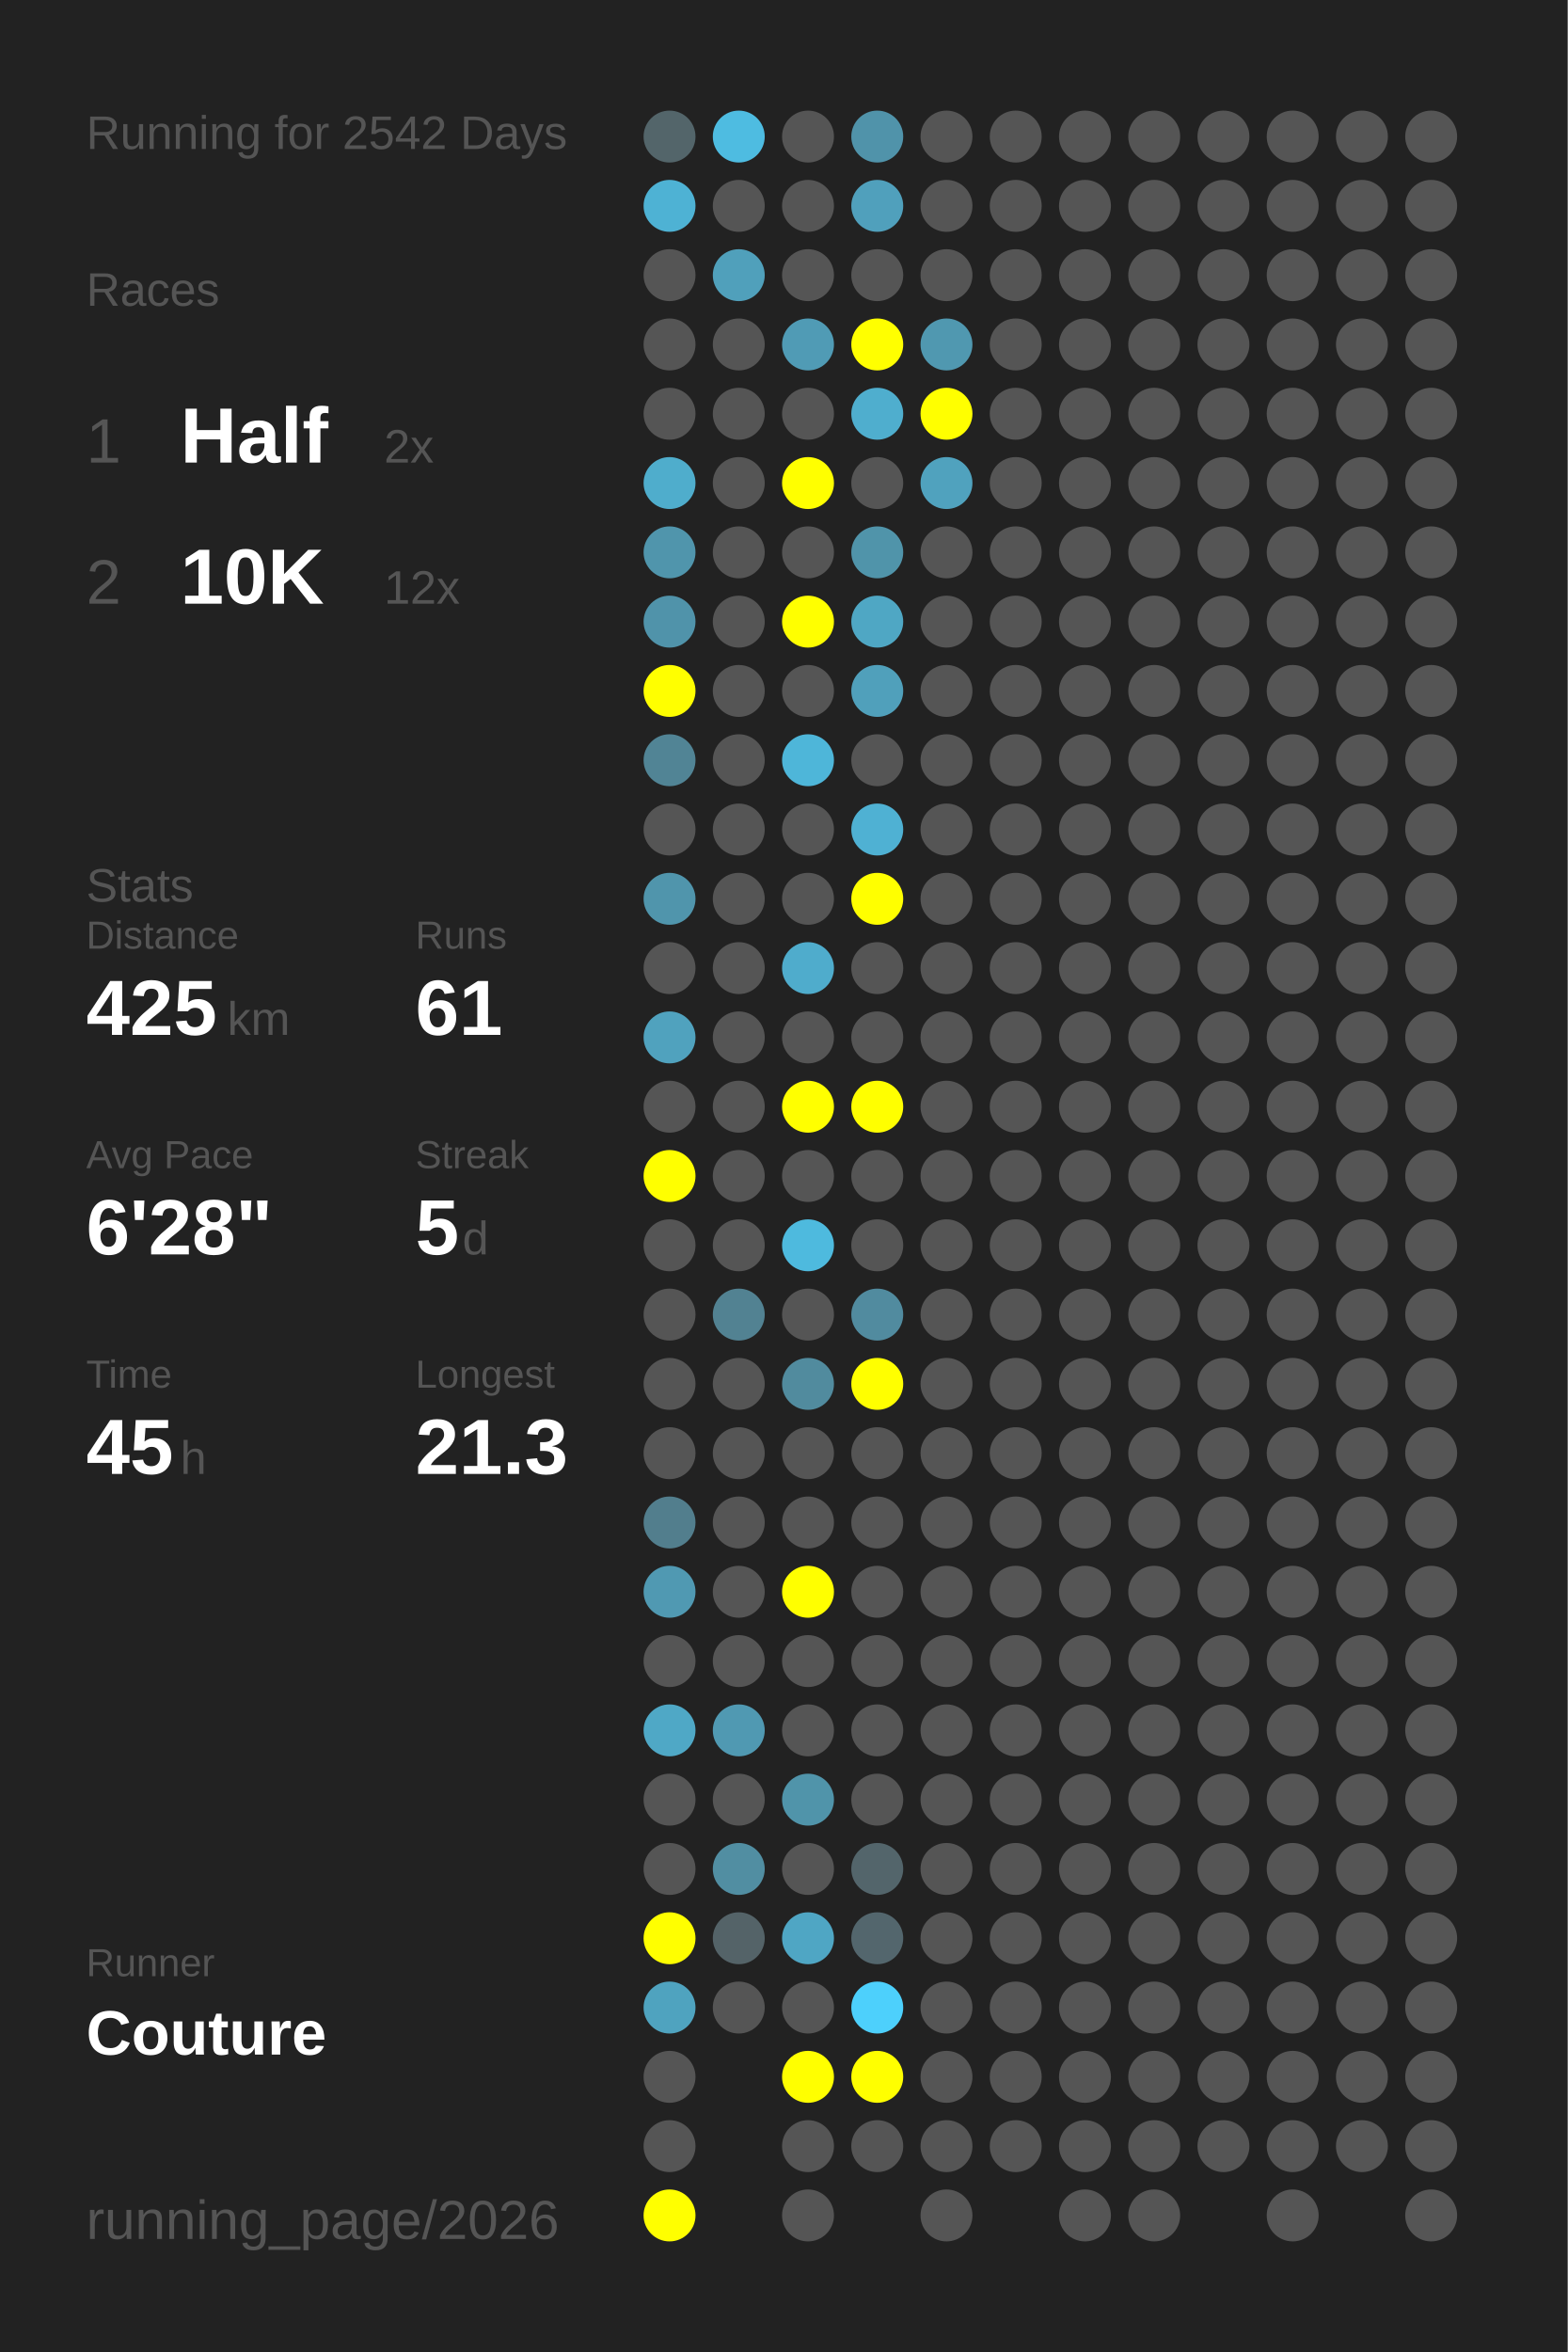
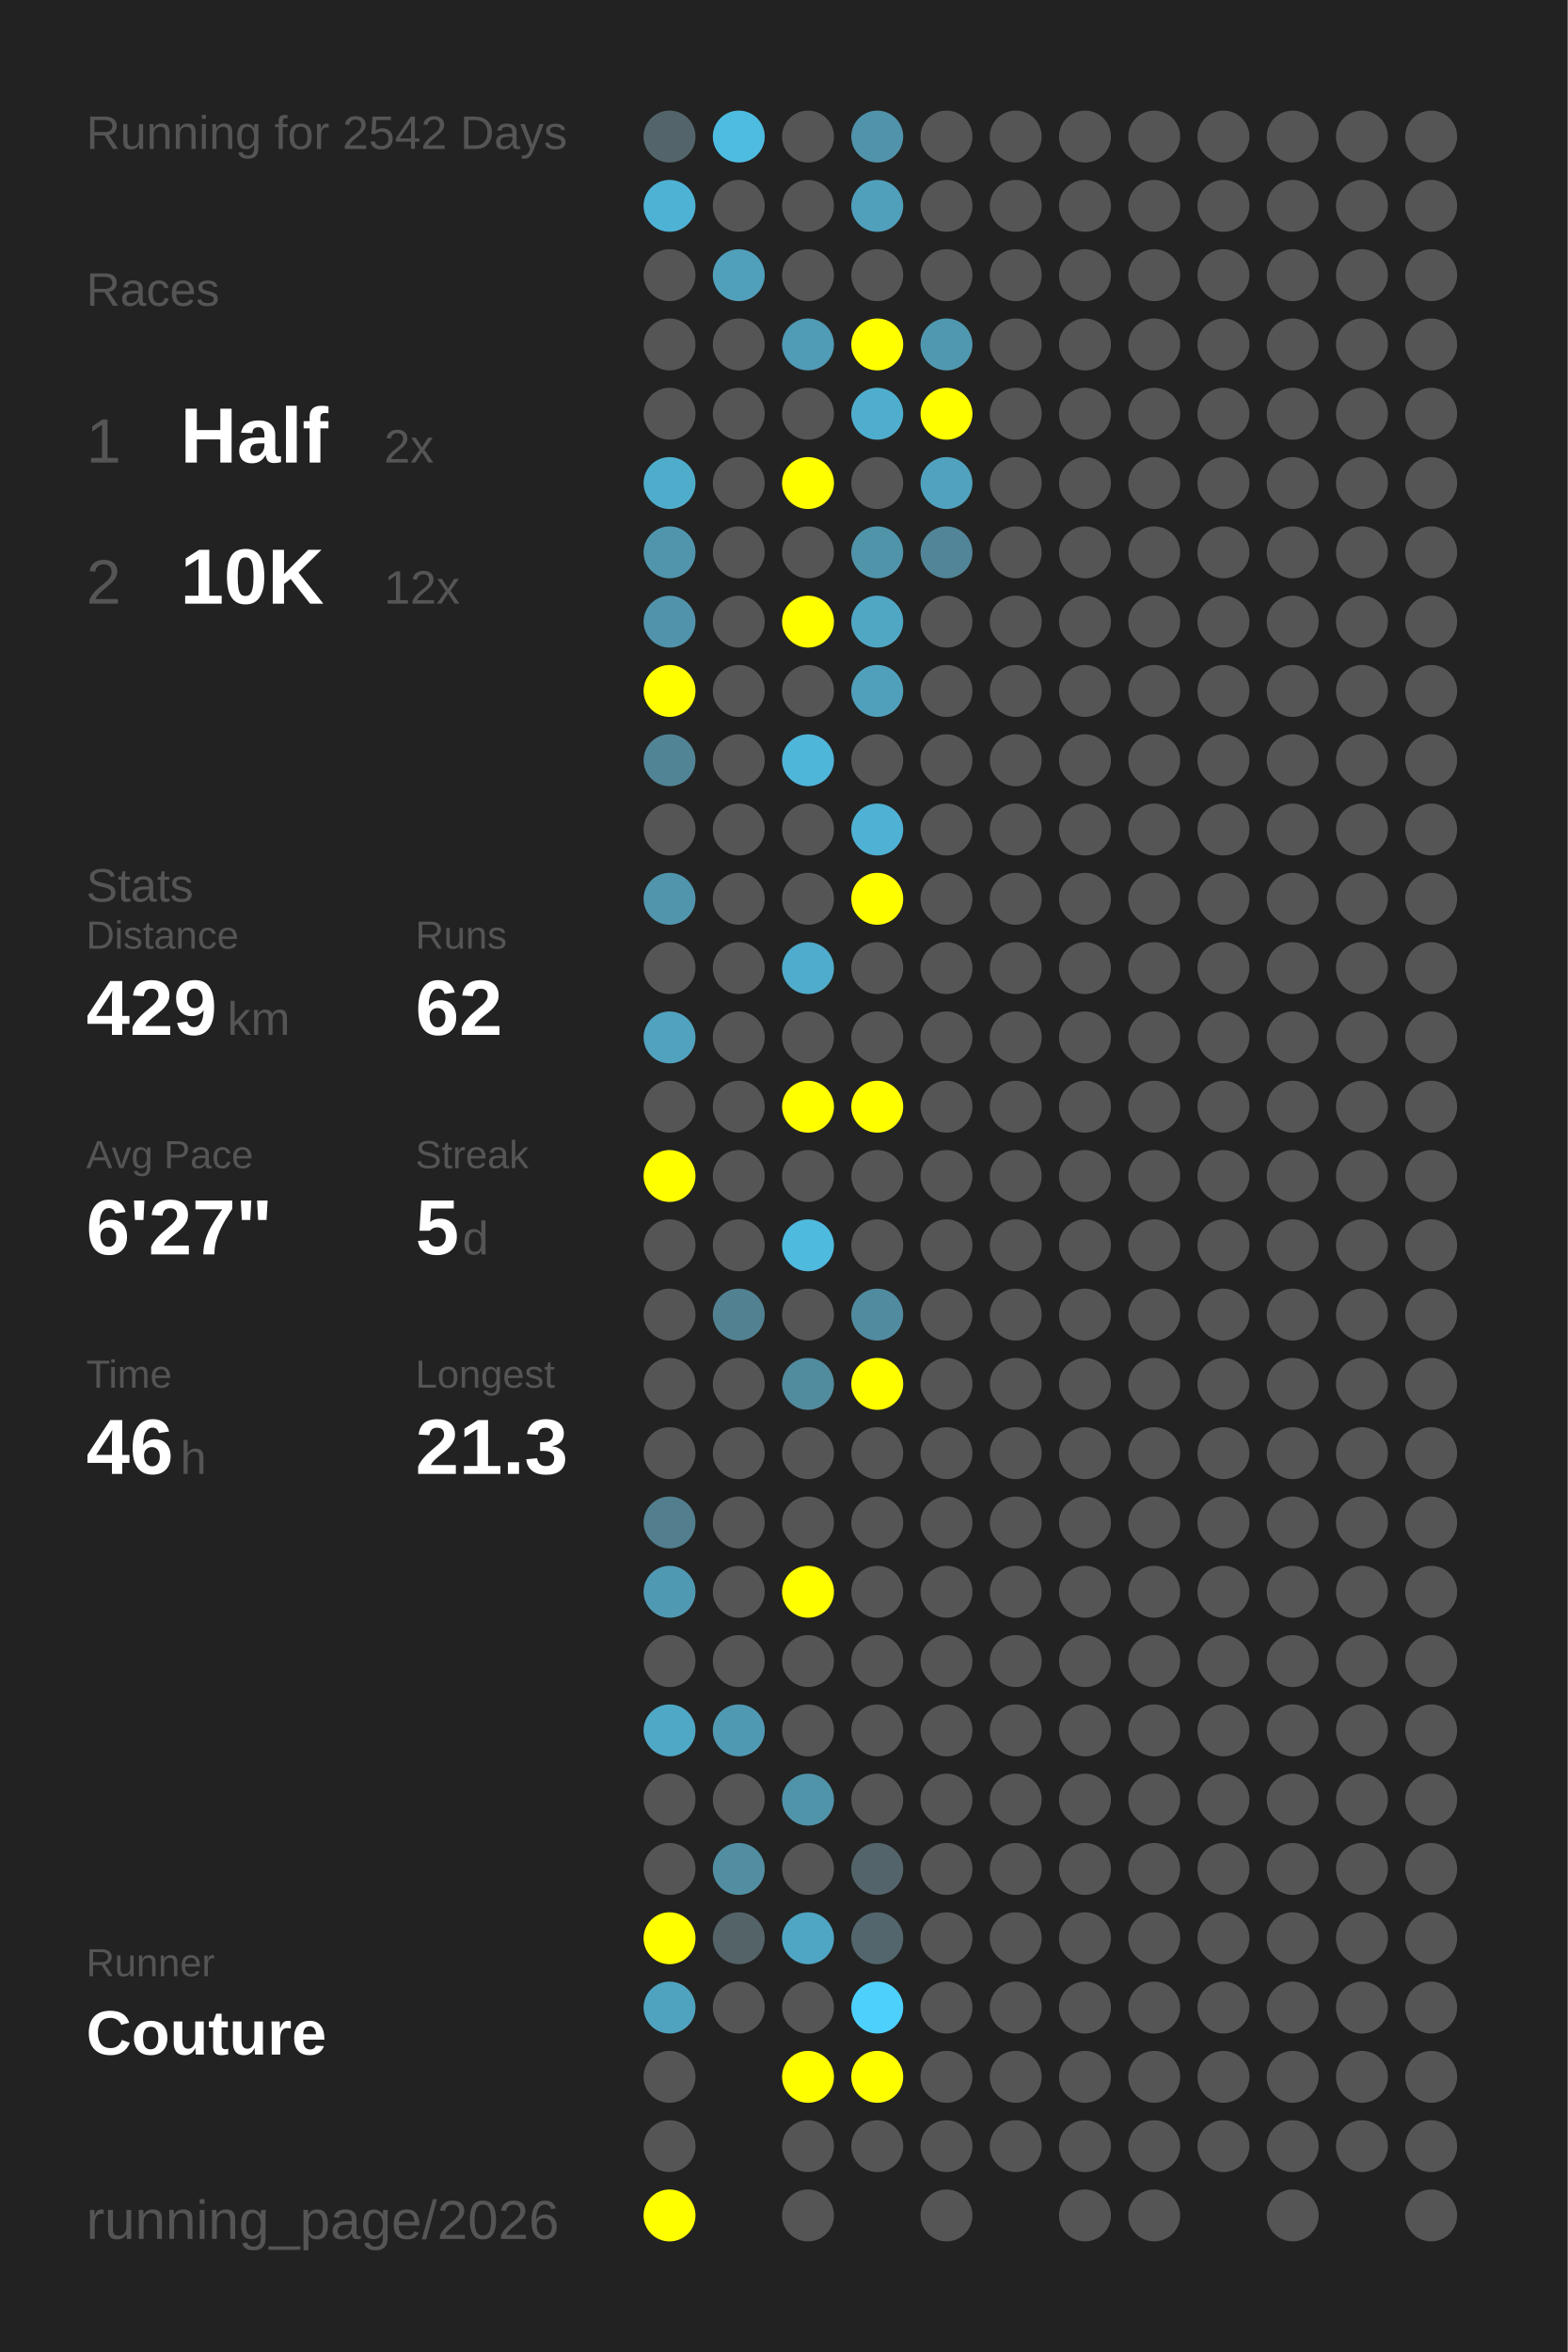
<svg xmlns="http://www.w3.org/2000/svg" baseProfile="full" height="300mm" version="1.1" viewBox="0,0,200,300" width="200mm">
  <defs />
  <rect fill="#222222" height="300" width="200" x="0" y="0" />
  <text fill="#555555" style="font-size:6px; font-family:Arial;" x="11" y="19">Running for 2542 Days</text>
  <text fill="#555555" style="font-size:6px; font-family:Arial;" x="11" y="39">Races</text>
  <text fill="#555555" style="font-size:8px; font-family:Arial;" x="11" y="59">1</text>
  <text fill="#FFFFFF" style="font-size:10px; font-family:Arial; font-weight:bold;" x="23" y="59">Half</text>
  <text fill="#555555" style="font-size:6px; font-family:Arial;" x="49" y="59">2x</text>
  <text fill="#555555" style="font-size:8px; font-family:Arial;" x="11" y="77">2</text>
  <text fill="#FFFFFF" style="font-size:10px; font-family:Arial; font-weight:bold;" x="23" y="77">10K</text>
  <text fill="#555555" style="font-size:6px; font-family:Arial;" x="49" y="77">12x</text>
  <text fill="#555555" style="font-size:6px; font-family:Arial;" x="11" y="115">Stats</text>
  <text fill="#555555" style="font-size:5px; font-family:Arial;" x="11" y="121">Distance</text>
-   <text fill="#FFFFFF" style="font-size:10px; font-family:Arial; font-weight:bold;" x="11" y="132">425</text>
+   <text fill="#FFFFFF" style="font-size:10px; font-family:Arial; font-weight:bold;" x="11" y="132">429</text>
  <text fill="#555555" style="font-size:6px; font-family:Arial;" x="29" y="132">km</text>
  <text fill="#555555" style="font-size:5px; font-family:Arial;" x="53" y="121">Runs</text>
-   <text fill="#FFFFFF" style="font-size:10px; font-family:Arial; font-weight:bold;" x="53" y="132">61</text>
+   <text fill="#FFFFFF" style="font-size:10px; font-family:Arial; font-weight:bold;" x="53" y="132">62</text>
  <text fill="#555555" style="font-size:5px; font-family:Arial;" x="11" y="149">Avg Pace</text>
-   <text fill="#FFFFFF" style="font-size:10px; font-family:Arial; font-weight:bold;" x="11" y="160">6'28"</text>
+   <text fill="#FFFFFF" style="font-size:10px; font-family:Arial; font-weight:bold;" x="11" y="160">6'27"</text>
  <text fill="#555555" style="font-size:5px; font-family:Arial;" x="53" y="149">Streak</text>
  <text fill="#FFFFFF" style="font-size:10px; font-family:Arial; font-weight:bold;" x="53" y="160">5</text>
  <text fill="#555555" style="font-size:6px; font-family:Arial;" x="59" y="160">d</text>
  <text fill="#555555" style="font-size:5px; font-family:Arial;" x="11" y="177">Time</text>
-   <text fill="#FFFFFF" style="font-size:10px; font-family:Arial; font-weight:bold;" x="11" y="188">45</text>
+   <text fill="#FFFFFF" style="font-size:10px; font-family:Arial; font-weight:bold;" x="11" y="188">46</text>
  <text fill="#555555" style="font-size:6px; font-family:Arial;" x="23" y="188">h</text>
  <text fill="#555555" style="font-size:5px; font-family:Arial;" x="53" y="177">Longest</text>
  <text fill="#FFFFFF" style="font-size:10px; font-family:Arial; font-weight:bold;" x="53" y="188">21.3</text>
  <text fill="#555555" style="font-size:5px; font-family:Arial;" x="11" y="252.065">Runner</text>
  <text fill="#FFFFFF" style="font-size:8px; font-family:Arial; font-weight:bold;" x="11" y="262.065">Couture</text>
  <text fill="#555555" style="font-size:7px; font-family:Arial;" x="11" y="285.581">running_page/2026</text>
  <circle cx="85.417" cy="17.419" fill="#53656a" r="3.312" />
  <circle cx="85.417" cy="26.258" fill="#4eb2d4" r="3.312" />
  <circle cx="85.417" cy="35.097" fill="#555555" r="3.312" />
  <circle cx="85.417" cy="43.935" fill="#555555" r="3.312" />
  <circle cx="85.417" cy="52.774" fill="#555555" r="3.312" />
  <circle cx="85.417" cy="61.613" fill="#4fadcc" r="3.312" />
  <circle cx="85.417" cy="70.452" fill="#5095ac" r="3.312" />
  <circle cx="85.417" cy="79.29" fill="#5093aa" r="3.312" />
  <circle cx="85.417" cy="88.129" fill="#FFFF00" r="3.312" />
  <circle cx="85.417" cy="96.968" fill="#518495" r="3.312" />
  <circle cx="85.417" cy="105.806" fill="#555555" r="3.312" />
  <circle cx="85.417" cy="114.645" fill="#5095ac" r="3.312" />
  <circle cx="85.417" cy="123.484" fill="#555555" r="3.312" />
  <circle cx="85.417" cy="132.323" fill="#50a2be" r="3.312" />
  <circle cx="85.417" cy="141.161" fill="#555555" r="3.312" />
  <circle cx="85.417" cy="150" fill="#FFFF00" r="3.312" />
  <circle cx="85.417" cy="158.839" fill="#555555" r="3.312" />
  <circle cx="85.417" cy="167.677" fill="#555555" r="3.312" />
  <circle cx="85.417" cy="176.516" fill="#555555" r="3.312" />
  <circle cx="85.417" cy="185.355" fill="#555555" r="3.312" />
  <circle cx="85.417" cy="194.194" fill="#527e8d" r="3.312" />
  <circle cx="85.417" cy="203.032" fill="#5099b2" r="3.312" />
  <circle cx="85.417" cy="211.871" fill="#555555" r="3.312" />
  <circle cx="85.417" cy="220.71" fill="#4fa8c6" r="3.312" />
  <circle cx="85.417" cy="229.548" fill="#555555" r="3.312" />
  <circle cx="85.417" cy="238.387" fill="#555555" r="3.312" />
  <circle cx="85.417" cy="247.226" fill="#FFFF00" r="3.312" />
  <circle cx="85.417" cy="256.065" fill="#4fa3bf" r="3.312" />
  <circle cx="85.417" cy="264.903" fill="#555555" r="3.312" />
  <circle cx="85.417" cy="273.742" fill="#555555" r="3.312" />
  <circle cx="85.417" cy="282.581" fill="#FFFF00" r="3.312" />
  <circle cx="94.25" cy="17.419" fill="#4ebce1" r="3.312" />
  <circle cx="94.25" cy="26.258" fill="#555555" r="3.312" />
  <circle cx="94.25" cy="35.097" fill="#50a0bb" r="3.312" />
  <circle cx="94.25" cy="43.935" fill="#555555" r="3.312" />
  <circle cx="94.25" cy="52.774" fill="#555555" r="3.312" />
  <circle cx="94.25" cy="61.613" fill="#555555" r="3.312" />
  <circle cx="94.25" cy="70.452" fill="#555555" r="3.312" />
  <circle cx="94.25" cy="79.29" fill="#555555" r="3.312" />
  <circle cx="94.25" cy="88.129" fill="#555555" r="3.312" />
  <circle cx="94.25" cy="96.968" fill="#555555" r="3.312" />
  <circle cx="94.25" cy="105.806" fill="#555555" r="3.312" />
  <circle cx="94.25" cy="114.645" fill="#555555" r="3.312" />
  <circle cx="94.25" cy="123.484" fill="#555555" r="3.312" />
  <circle cx="94.25" cy="132.323" fill="#555555" r="3.312" />
  <circle cx="94.25" cy="141.161" fill="#555555" r="3.312" />
  <circle cx="94.25" cy="150" fill="#555555" r="3.312" />
  <circle cx="94.25" cy="158.839" fill="#555555" r="3.312" />
  <circle cx="94.25" cy="167.677" fill="#528292" r="3.312" />
  <circle cx="94.25" cy="176.516" fill="#555555" r="3.312" />
  <circle cx="94.25" cy="185.355" fill="#555555" r="3.312" />
  <circle cx="94.25" cy="194.194" fill="#555555" r="3.312" />
  <circle cx="94.25" cy="203.032" fill="#555555" r="3.312" />
  <circle cx="94.25" cy="211.871" fill="#555555" r="3.312" />
  <circle cx="94.25" cy="220.71" fill="#5099b2" r="3.312" />
  <circle cx="94.25" cy="229.548" fill="#555555" r="3.312" />
  <circle cx="94.25" cy="238.387" fill="#518ea2" r="3.312" />
  <circle cx="94.25" cy="247.226" fill="#546368" r="3.312" />
  <circle cx="94.25" cy="256.065" fill="#555555" r="3.312" />
  <circle cx="103.083" cy="17.419" fill="#555555" r="3.312" />
  <circle cx="103.083" cy="26.258" fill="#555555" r="3.312" />
  <circle cx="103.083" cy="35.097" fill="#555555" r="3.312" />
  <circle cx="103.083" cy="43.935" fill="#509bb5" r="3.312" />
  <circle cx="103.083" cy="52.774" fill="#555555" r="3.312" />
  <circle cx="103.083" cy="61.613" fill="#FFFF00" r="3.312" />
  <circle cx="103.083" cy="70.452" fill="#555555" r="3.312" />
  <circle cx="103.083" cy="79.29" fill="#FFFF00" r="3.312" />
  <circle cx="103.083" cy="88.129" fill="#555555" r="3.312" />
  <circle cx="103.083" cy="96.968" fill="#4eb6d9" r="3.312" />
  <circle cx="103.083" cy="105.806" fill="#555555" r="3.312" />
  <circle cx="103.083" cy="114.645" fill="#555555" r="3.312" />
  <circle cx="103.083" cy="123.484" fill="#4faccc" r="3.312" />
  <circle cx="103.083" cy="132.323" fill="#555555" r="3.312" />
  <circle cx="103.083" cy="141.161" fill="#FFFF00" r="3.312" />
  <circle cx="103.083" cy="150" fill="#555555" r="3.312" />
  <circle cx="103.083" cy="158.839" fill="#4ebade" r="3.312" />
  <circle cx="103.083" cy="167.677" fill="#555555" r="3.312" />
  <circle cx="103.083" cy="176.516" fill="#518b9e" r="3.312" />
  <circle cx="103.083" cy="185.355" fill="#555555" r="3.312" />
  <circle cx="103.083" cy="194.194" fill="#555555" r="3.312" />
  <circle cx="103.083" cy="203.032" fill="#FFFF00" r="3.312" />
  <circle cx="103.083" cy="211.871" fill="#555555" r="3.312" />
  <circle cx="103.083" cy="220.71" fill="#555555" r="3.312" />
  <circle cx="103.083" cy="229.548" fill="#5094aa" r="3.312" />
  <circle cx="103.083" cy="238.387" fill="#555555" r="3.312" />
  <circle cx="103.083" cy="247.226" fill="#4fa6c4" r="3.312" />
  <circle cx="103.083" cy="256.065" fill="#555555" r="3.312" />
  <circle cx="103.083" cy="264.903" fill="#FFFF00" r="3.312" />
  <circle cx="103.083" cy="273.742" fill="#555555" r="3.312" />
  <circle cx="103.083" cy="282.581" fill="#555555" r="3.312" />
  <circle cx="111.917" cy="17.419" fill="#5093aa" r="3.312" />
  <circle cx="111.917" cy="26.258" fill="#50a0bc" r="3.312" />
  <circle cx="111.917" cy="35.097" fill="#555555" r="3.312" />
  <circle cx="111.917" cy="43.935" fill="#FFFF00" r="3.312" />
  <circle cx="111.917" cy="52.774" fill="#4faece" r="3.312" />
  <circle cx="111.917" cy="61.613" fill="#555555" r="3.312" />
  <circle cx="111.917" cy="70.452" fill="#5094aa" r="3.312" />
  <circle cx="111.917" cy="79.29" fill="#4fa7c4" r="3.312" />
  <circle cx="111.917" cy="88.129" fill="#50a0bb" r="3.312" />
  <circle cx="111.917" cy="96.968" fill="#555555" r="3.312" />
  <circle cx="111.917" cy="105.806" fill="#4fb1d3" r="3.312" />
  <circle cx="111.917" cy="114.645" fill="#FFFF00" r="3.312" />
  <circle cx="111.917" cy="123.484" fill="#555555" r="3.312" />
  <circle cx="111.917" cy="132.323" fill="#555555" r="3.312" />
  <circle cx="111.917" cy="141.161" fill="#FFFF00" r="3.312" />
  <circle cx="111.917" cy="150" fill="#555555" r="3.312" />
  <circle cx="111.917" cy="158.839" fill="#555555" r="3.312" />
  <circle cx="111.917" cy="167.677" fill="#518b9f" r="3.312" />
  <circle cx="111.917" cy="176.516" fill="#FFFF00" r="3.312" />
  <circle cx="111.917" cy="185.355" fill="#555555" r="3.312" />
  <circle cx="111.917" cy="194.194" fill="#555555" r="3.312" />
  <circle cx="111.917" cy="203.032" fill="#555555" r="3.312" />
  <circle cx="111.917" cy="211.871" fill="#555555" r="3.312" />
  <circle cx="111.917" cy="220.71" fill="#555555" r="3.312" />
  <circle cx="111.917" cy="229.548" fill="#555555" r="3.312" />
  <circle cx="111.917" cy="238.387" fill="#53656b" r="3.312" />
  <circle cx="111.917" cy="247.226" fill="#53666d" r="3.312" />
  <circle cx="111.917" cy="256.065" fill="#4dd0fc" r="3.312" />
  <circle cx="111.917" cy="264.903" fill="#FFFF00" r="3.312" />
  <circle cx="111.917" cy="273.742" fill="#555555" r="3.312" />
  <circle cx="120.75" cy="17.419" fill="#555555" r="3.312" />
  <circle cx="120.75" cy="26.258" fill="#555555" r="3.312" />
  <circle cx="120.75" cy="35.097" fill="#555555" r="3.312" />
  <circle cx="120.75" cy="43.935" fill="#5098b0" r="3.312" />
  <circle cx="120.75" cy="52.774" fill="#FFFF00" r="3.312" />
  <circle cx="120.75" cy="61.613" fill="#50a2be" r="3.312" />
-   <circle cx="120.75" cy="70.452" fill="#555555" r="3.312" />
+   <circle cx="120.75" cy="70.452" fill="#518597" r="3.312" />
  <circle cx="120.75" cy="79.29" fill="#555555" r="3.312" />
  <circle cx="120.75" cy="88.129" fill="#555555" r="3.312" />
  <circle cx="120.75" cy="96.968" fill="#555555" r="3.312" />
  <circle cx="120.75" cy="105.806" fill="#555555" r="3.312" />
  <circle cx="120.75" cy="114.645" fill="#555555" r="3.312" />
  <circle cx="120.75" cy="123.484" fill="#555555" r="3.312" />
  <circle cx="120.75" cy="132.323" fill="#555555" r="3.312" />
  <circle cx="120.75" cy="141.161" fill="#555555" r="3.312" />
  <circle cx="120.75" cy="150" fill="#555555" r="3.312" />
  <circle cx="120.75" cy="158.839" fill="#555555" r="3.312" />
  <circle cx="120.75" cy="167.677" fill="#555555" r="3.312" />
  <circle cx="120.75" cy="176.516" fill="#555555" r="3.312" />
  <circle cx="120.75" cy="185.355" fill="#555555" r="3.312" />
  <circle cx="120.75" cy="194.194" fill="#555555" r="3.312" />
  <circle cx="120.75" cy="203.032" fill="#555555" r="3.312" />
  <circle cx="120.75" cy="211.871" fill="#555555" r="3.312" />
  <circle cx="120.75" cy="220.71" fill="#555555" r="3.312" />
  <circle cx="120.75" cy="229.548" fill="#555555" r="3.312" />
  <circle cx="120.75" cy="238.387" fill="#555555" r="3.312" />
  <circle cx="120.75" cy="247.226" fill="#555555" r="3.312" />
  <circle cx="120.75" cy="256.065" fill="#555555" r="3.312" />
  <circle cx="120.75" cy="264.903" fill="#555555" r="3.312" />
  <circle cx="120.75" cy="273.742" fill="#555555" r="3.312" />
  <circle cx="120.75" cy="282.581" fill="#555555" r="3.312" />
  <circle cx="129.583" cy="17.419" fill="#555555" r="3.312" />
  <circle cx="129.583" cy="26.258" fill="#555555" r="3.312" />
  <circle cx="129.583" cy="35.097" fill="#555555" r="3.312" />
  <circle cx="129.583" cy="43.935" fill="#555555" r="3.312" />
  <circle cx="129.583" cy="52.774" fill="#555555" r="3.312" />
  <circle cx="129.583" cy="61.613" fill="#555555" r="3.312" />
  <circle cx="129.583" cy="70.452" fill="#555555" r="3.312" />
  <circle cx="129.583" cy="79.29" fill="#555555" r="3.312" />
  <circle cx="129.583" cy="88.129" fill="#555555" r="3.312" />
  <circle cx="129.583" cy="96.968" fill="#555555" r="3.312" />
  <circle cx="129.583" cy="105.806" fill="#555555" r="3.312" />
  <circle cx="129.583" cy="114.645" fill="#555555" r="3.312" />
  <circle cx="129.583" cy="123.484" fill="#555555" r="3.312" />
  <circle cx="129.583" cy="132.323" fill="#555555" r="3.312" />
  <circle cx="129.583" cy="141.161" fill="#555555" r="3.312" />
  <circle cx="129.583" cy="150" fill="#555555" r="3.312" />
  <circle cx="129.583" cy="158.839" fill="#555555" r="3.312" />
  <circle cx="129.583" cy="167.677" fill="#555555" r="3.312" />
  <circle cx="129.583" cy="176.516" fill="#555555" r="3.312" />
  <circle cx="129.583" cy="185.355" fill="#555555" r="3.312" />
  <circle cx="129.583" cy="194.194" fill="#555555" r="3.312" />
  <circle cx="129.583" cy="203.032" fill="#555555" r="3.312" />
  <circle cx="129.583" cy="211.871" fill="#555555" r="3.312" />
  <circle cx="129.583" cy="220.71" fill="#555555" r="3.312" />
  <circle cx="129.583" cy="229.548" fill="#555555" r="3.312" />
  <circle cx="129.583" cy="238.387" fill="#555555" r="3.312" />
  <circle cx="129.583" cy="247.226" fill="#555555" r="3.312" />
  <circle cx="129.583" cy="256.065" fill="#555555" r="3.312" />
  <circle cx="129.583" cy="264.903" fill="#555555" r="3.312" />
  <circle cx="129.583" cy="273.742" fill="#555555" r="3.312" />
  <circle cx="138.417" cy="17.419" fill="#555555" r="3.312" />
  <circle cx="138.417" cy="26.258" fill="#555555" r="3.312" />
  <circle cx="138.417" cy="35.097" fill="#555555" r="3.312" />
  <circle cx="138.417" cy="43.935" fill="#555555" r="3.312" />
  <circle cx="138.417" cy="52.774" fill="#555555" r="3.312" />
  <circle cx="138.417" cy="61.613" fill="#555555" r="3.312" />
  <circle cx="138.417" cy="70.452" fill="#555555" r="3.312" />
  <circle cx="138.417" cy="79.29" fill="#555555" r="3.312" />
  <circle cx="138.417" cy="88.129" fill="#555555" r="3.312" />
  <circle cx="138.417" cy="96.968" fill="#555555" r="3.312" />
  <circle cx="138.417" cy="105.806" fill="#555555" r="3.312" />
  <circle cx="138.417" cy="114.645" fill="#555555" r="3.312" />
  <circle cx="138.417" cy="123.484" fill="#555555" r="3.312" />
  <circle cx="138.417" cy="132.323" fill="#555555" r="3.312" />
  <circle cx="138.417" cy="141.161" fill="#555555" r="3.312" />
  <circle cx="138.417" cy="150" fill="#555555" r="3.312" />
  <circle cx="138.417" cy="158.839" fill="#555555" r="3.312" />
  <circle cx="138.417" cy="167.677" fill="#555555" r="3.312" />
  <circle cx="138.417" cy="176.516" fill="#555555" r="3.312" />
  <circle cx="138.417" cy="185.355" fill="#555555" r="3.312" />
  <circle cx="138.417" cy="194.194" fill="#555555" r="3.312" />
  <circle cx="138.417" cy="203.032" fill="#555555" r="3.312" />
  <circle cx="138.417" cy="211.871" fill="#555555" r="3.312" />
  <circle cx="138.417" cy="220.71" fill="#555555" r="3.312" />
  <circle cx="138.417" cy="229.548" fill="#555555" r="3.312" />
  <circle cx="138.417" cy="238.387" fill="#555555" r="3.312" />
  <circle cx="138.417" cy="247.226" fill="#555555" r="3.312" />
  <circle cx="138.417" cy="256.065" fill="#555555" r="3.312" />
  <circle cx="138.417" cy="264.903" fill="#555555" r="3.312" />
  <circle cx="138.417" cy="273.742" fill="#555555" r="3.312" />
  <circle cx="138.417" cy="282.581" fill="#555555" r="3.312" />
  <circle cx="147.25" cy="17.419" fill="#555555" r="3.312" />
  <circle cx="147.25" cy="26.258" fill="#555555" r="3.312" />
  <circle cx="147.25" cy="35.097" fill="#555555" r="3.312" />
  <circle cx="147.25" cy="43.935" fill="#555555" r="3.312" />
  <circle cx="147.25" cy="52.774" fill="#555555" r="3.312" />
  <circle cx="147.25" cy="61.613" fill="#555555" r="3.312" />
  <circle cx="147.25" cy="70.452" fill="#555555" r="3.312" />
  <circle cx="147.25" cy="79.29" fill="#555555" r="3.312" />
  <circle cx="147.25" cy="88.129" fill="#555555" r="3.312" />
  <circle cx="147.25" cy="96.968" fill="#555555" r="3.312" />
  <circle cx="147.25" cy="105.806" fill="#555555" r="3.312" />
  <circle cx="147.25" cy="114.645" fill="#555555" r="3.312" />
  <circle cx="147.25" cy="123.484" fill="#555555" r="3.312" />
  <circle cx="147.25" cy="132.323" fill="#555555" r="3.312" />
  <circle cx="147.25" cy="141.161" fill="#555555" r="3.312" />
  <circle cx="147.25" cy="150" fill="#555555" r="3.312" />
  <circle cx="147.25" cy="158.839" fill="#555555" r="3.312" />
  <circle cx="147.25" cy="167.677" fill="#555555" r="3.312" />
  <circle cx="147.25" cy="176.516" fill="#555555" r="3.312" />
  <circle cx="147.25" cy="185.355" fill="#555555" r="3.312" />
  <circle cx="147.25" cy="194.194" fill="#555555" r="3.312" />
  <circle cx="147.25" cy="203.032" fill="#555555" r="3.312" />
  <circle cx="147.25" cy="211.871" fill="#555555" r="3.312" />
  <circle cx="147.25" cy="220.71" fill="#555555" r="3.312" />
  <circle cx="147.25" cy="229.548" fill="#555555" r="3.312" />
  <circle cx="147.25" cy="238.387" fill="#555555" r="3.312" />
  <circle cx="147.25" cy="247.226" fill="#555555" r="3.312" />
  <circle cx="147.25" cy="256.065" fill="#555555" r="3.312" />
  <circle cx="147.25" cy="264.903" fill="#555555" r="3.312" />
  <circle cx="147.25" cy="273.742" fill="#555555" r="3.312" />
  <circle cx="147.25" cy="282.581" fill="#555555" r="3.312" />
  <circle cx="156.083" cy="17.419" fill="#555555" r="3.312" />
  <circle cx="156.083" cy="26.258" fill="#555555" r="3.312" />
  <circle cx="156.083" cy="35.097" fill="#555555" r="3.312" />
  <circle cx="156.083" cy="43.935" fill="#555555" r="3.312" />
  <circle cx="156.083" cy="52.774" fill="#555555" r="3.312" />
  <circle cx="156.083" cy="61.613" fill="#555555" r="3.312" />
  <circle cx="156.083" cy="70.452" fill="#555555" r="3.312" />
  <circle cx="156.083" cy="79.29" fill="#555555" r="3.312" />
  <circle cx="156.083" cy="88.129" fill="#555555" r="3.312" />
  <circle cx="156.083" cy="96.968" fill="#555555" r="3.312" />
  <circle cx="156.083" cy="105.806" fill="#555555" r="3.312" />
  <circle cx="156.083" cy="114.645" fill="#555555" r="3.312" />
  <circle cx="156.083" cy="123.484" fill="#555555" r="3.312" />
  <circle cx="156.083" cy="132.323" fill="#555555" r="3.312" />
  <circle cx="156.083" cy="141.161" fill="#555555" r="3.312" />
  <circle cx="156.083" cy="150" fill="#555555" r="3.312" />
  <circle cx="156.083" cy="158.839" fill="#555555" r="3.312" />
  <circle cx="156.083" cy="167.677" fill="#555555" r="3.312" />
  <circle cx="156.083" cy="176.516" fill="#555555" r="3.312" />
  <circle cx="156.083" cy="185.355" fill="#555555" r="3.312" />
  <circle cx="156.083" cy="194.194" fill="#555555" r="3.312" />
  <circle cx="156.083" cy="203.032" fill="#555555" r="3.312" />
  <circle cx="156.083" cy="211.871" fill="#555555" r="3.312" />
  <circle cx="156.083" cy="220.71" fill="#555555" r="3.312" />
  <circle cx="156.083" cy="229.548" fill="#555555" r="3.312" />
  <circle cx="156.083" cy="238.387" fill="#555555" r="3.312" />
  <circle cx="156.083" cy="247.226" fill="#555555" r="3.312" />
  <circle cx="156.083" cy="256.065" fill="#555555" r="3.312" />
  <circle cx="156.083" cy="264.903" fill="#555555" r="3.312" />
  <circle cx="156.083" cy="273.742" fill="#555555" r="3.312" />
  <circle cx="164.917" cy="17.419" fill="#555555" r="3.312" />
  <circle cx="164.917" cy="26.258" fill="#555555" r="3.312" />
  <circle cx="164.917" cy="35.097" fill="#555555" r="3.312" />
  <circle cx="164.917" cy="43.935" fill="#555555" r="3.312" />
  <circle cx="164.917" cy="52.774" fill="#555555" r="3.312" />
  <circle cx="164.917" cy="61.613" fill="#555555" r="3.312" />
  <circle cx="164.917" cy="70.452" fill="#555555" r="3.312" />
  <circle cx="164.917" cy="79.29" fill="#555555" r="3.312" />
  <circle cx="164.917" cy="88.129" fill="#555555" r="3.312" />
  <circle cx="164.917" cy="96.968" fill="#555555" r="3.312" />
  <circle cx="164.917" cy="105.806" fill="#555555" r="3.312" />
  <circle cx="164.917" cy="114.645" fill="#555555" r="3.312" />
  <circle cx="164.917" cy="123.484" fill="#555555" r="3.312" />
  <circle cx="164.917" cy="132.323" fill="#555555" r="3.312" />
  <circle cx="164.917" cy="141.161" fill="#555555" r="3.312" />
  <circle cx="164.917" cy="150" fill="#555555" r="3.312" />
  <circle cx="164.917" cy="158.839" fill="#555555" r="3.312" />
  <circle cx="164.917" cy="167.677" fill="#555555" r="3.312" />
  <circle cx="164.917" cy="176.516" fill="#555555" r="3.312" />
  <circle cx="164.917" cy="185.355" fill="#555555" r="3.312" />
  <circle cx="164.917" cy="194.194" fill="#555555" r="3.312" />
  <circle cx="164.917" cy="203.032" fill="#555555" r="3.312" />
  <circle cx="164.917" cy="211.871" fill="#555555" r="3.312" />
  <circle cx="164.917" cy="220.71" fill="#555555" r="3.312" />
  <circle cx="164.917" cy="229.548" fill="#555555" r="3.312" />
  <circle cx="164.917" cy="238.387" fill="#555555" r="3.312" />
  <circle cx="164.917" cy="247.226" fill="#555555" r="3.312" />
  <circle cx="164.917" cy="256.065" fill="#555555" r="3.312" />
  <circle cx="164.917" cy="264.903" fill="#555555" r="3.312" />
  <circle cx="164.917" cy="273.742" fill="#555555" r="3.312" />
  <circle cx="164.917" cy="282.581" fill="#555555" r="3.312" />
  <circle cx="173.75" cy="17.419" fill="#555555" r="3.312" />
  <circle cx="173.75" cy="26.258" fill="#555555" r="3.312" />
  <circle cx="173.75" cy="35.097" fill="#555555" r="3.312" />
  <circle cx="173.75" cy="43.935" fill="#555555" r="3.312" />
  <circle cx="173.75" cy="52.774" fill="#555555" r="3.312" />
  <circle cx="173.75" cy="61.613" fill="#555555" r="3.312" />
  <circle cx="173.75" cy="70.452" fill="#555555" r="3.312" />
  <circle cx="173.75" cy="79.29" fill="#555555" r="3.312" />
  <circle cx="173.75" cy="88.129" fill="#555555" r="3.312" />
  <circle cx="173.75" cy="96.968" fill="#555555" r="3.312" />
  <circle cx="173.75" cy="105.806" fill="#555555" r="3.312" />
  <circle cx="173.75" cy="114.645" fill="#555555" r="3.312" />
  <circle cx="173.75" cy="123.484" fill="#555555" r="3.312" />
  <circle cx="173.75" cy="132.323" fill="#555555" r="3.312" />
  <circle cx="173.75" cy="141.161" fill="#555555" r="3.312" />
  <circle cx="173.75" cy="150" fill="#555555" r="3.312" />
  <circle cx="173.75" cy="158.839" fill="#555555" r="3.312" />
  <circle cx="173.75" cy="167.677" fill="#555555" r="3.312" />
  <circle cx="173.75" cy="176.516" fill="#555555" r="3.312" />
  <circle cx="173.75" cy="185.355" fill="#555555" r="3.312" />
  <circle cx="173.75" cy="194.194" fill="#555555" r="3.312" />
  <circle cx="173.75" cy="203.032" fill="#555555" r="3.312" />
  <circle cx="173.75" cy="211.871" fill="#555555" r="3.312" />
  <circle cx="173.75" cy="220.71" fill="#555555" r="3.312" />
  <circle cx="173.75" cy="229.548" fill="#555555" r="3.312" />
  <circle cx="173.75" cy="238.387" fill="#555555" r="3.312" />
  <circle cx="173.75" cy="247.226" fill="#555555" r="3.312" />
  <circle cx="173.75" cy="256.065" fill="#555555" r="3.312" />
  <circle cx="173.75" cy="264.903" fill="#555555" r="3.312" />
  <circle cx="173.75" cy="273.742" fill="#555555" r="3.312" />
  <circle cx="182.583" cy="17.419" fill="#555555" r="3.312" />
  <circle cx="182.583" cy="26.258" fill="#555555" r="3.312" />
  <circle cx="182.583" cy="35.097" fill="#555555" r="3.312" />
  <circle cx="182.583" cy="43.935" fill="#555555" r="3.312" />
  <circle cx="182.583" cy="52.774" fill="#555555" r="3.312" />
  <circle cx="182.583" cy="61.613" fill="#555555" r="3.312" />
  <circle cx="182.583" cy="70.452" fill="#555555" r="3.312" />
  <circle cx="182.583" cy="79.29" fill="#555555" r="3.312" />
  <circle cx="182.583" cy="88.129" fill="#555555" r="3.312" />
  <circle cx="182.583" cy="96.968" fill="#555555" r="3.312" />
  <circle cx="182.583" cy="105.806" fill="#555555" r="3.312" />
  <circle cx="182.583" cy="114.645" fill="#555555" r="3.312" />
  <circle cx="182.583" cy="123.484" fill="#555555" r="3.312" />
  <circle cx="182.583" cy="132.323" fill="#555555" r="3.312" />
  <circle cx="182.583" cy="141.161" fill="#555555" r="3.312" />
  <circle cx="182.583" cy="150" fill="#555555" r="3.312" />
  <circle cx="182.583" cy="158.839" fill="#555555" r="3.312" />
  <circle cx="182.583" cy="167.677" fill="#555555" r="3.312" />
  <circle cx="182.583" cy="176.516" fill="#555555" r="3.312" />
  <circle cx="182.583" cy="185.355" fill="#555555" r="3.312" />
  <circle cx="182.583" cy="194.194" fill="#555555" r="3.312" />
  <circle cx="182.583" cy="203.032" fill="#555555" r="3.312" />
  <circle cx="182.583" cy="211.871" fill="#555555" r="3.312" />
  <circle cx="182.583" cy="220.71" fill="#555555" r="3.312" />
  <circle cx="182.583" cy="229.548" fill="#555555" r="3.312" />
  <circle cx="182.583" cy="238.387" fill="#555555" r="3.312" />
  <circle cx="182.583" cy="247.226" fill="#555555" r="3.312" />
  <circle cx="182.583" cy="256.065" fill="#555555" r="3.312" />
  <circle cx="182.583" cy="264.903" fill="#555555" r="3.312" />
  <circle cx="182.583" cy="273.742" fill="#555555" r="3.312" />
  <circle cx="182.583" cy="282.581" fill="#555555" r="3.312" />
</svg>
